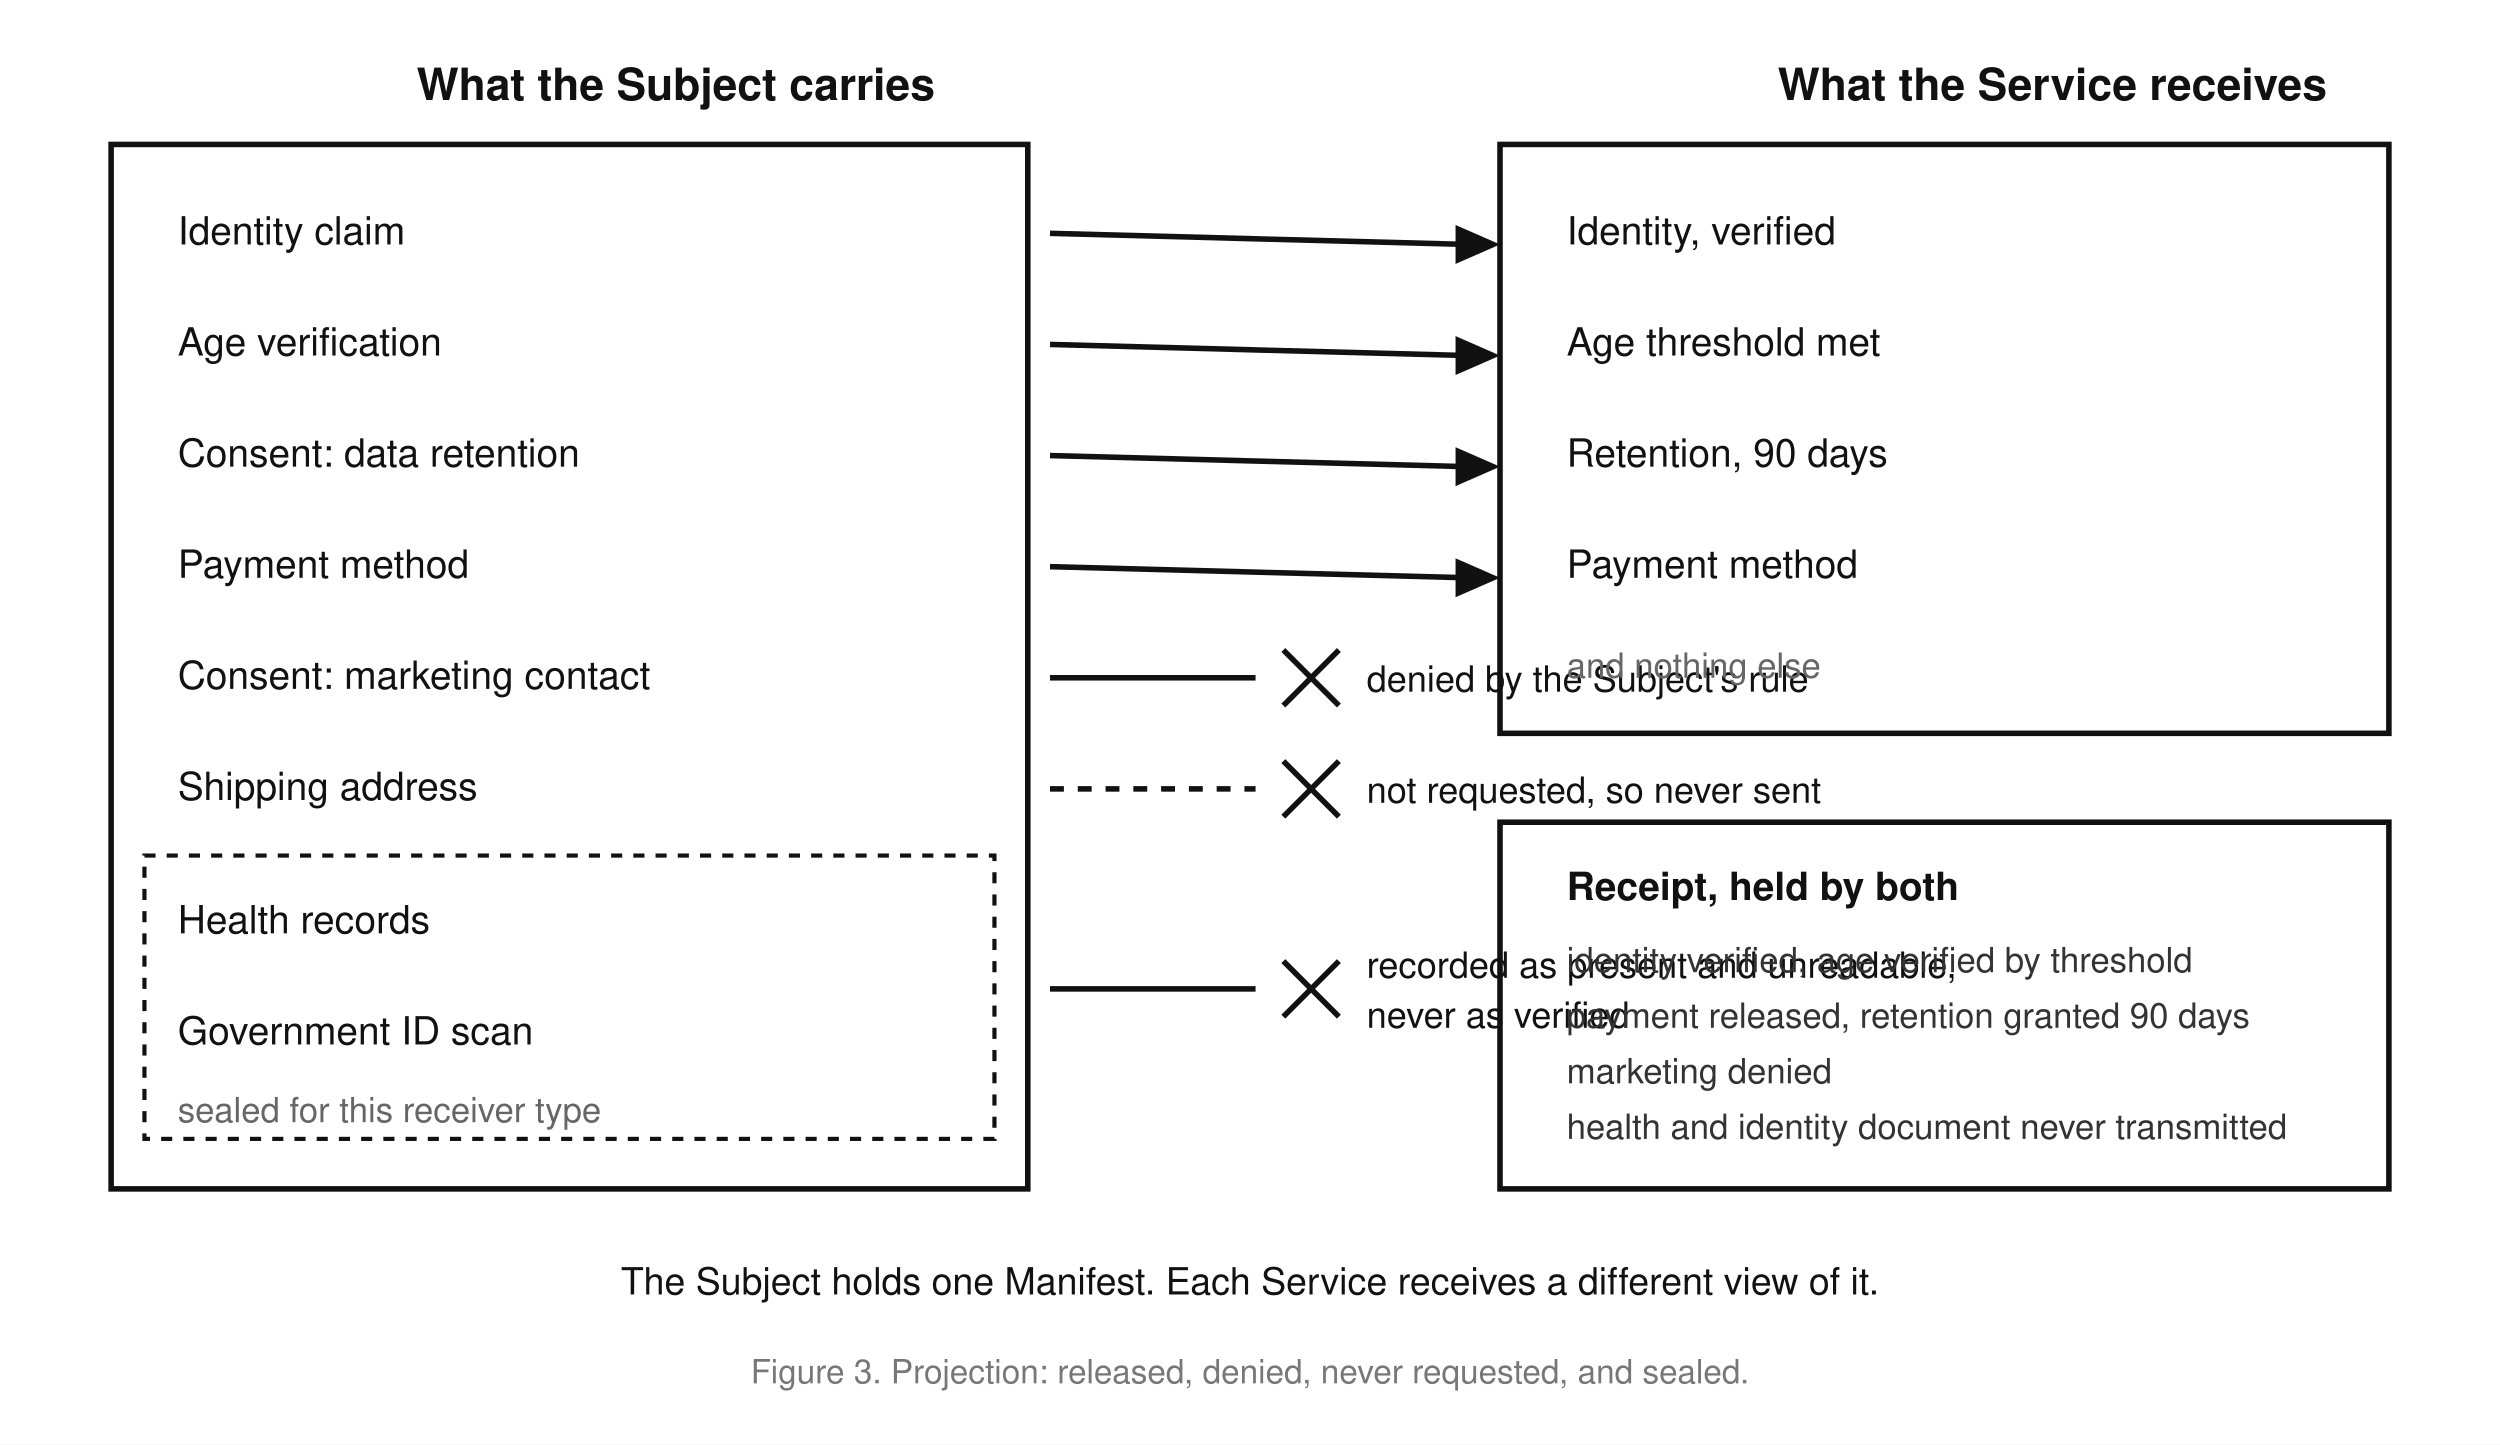
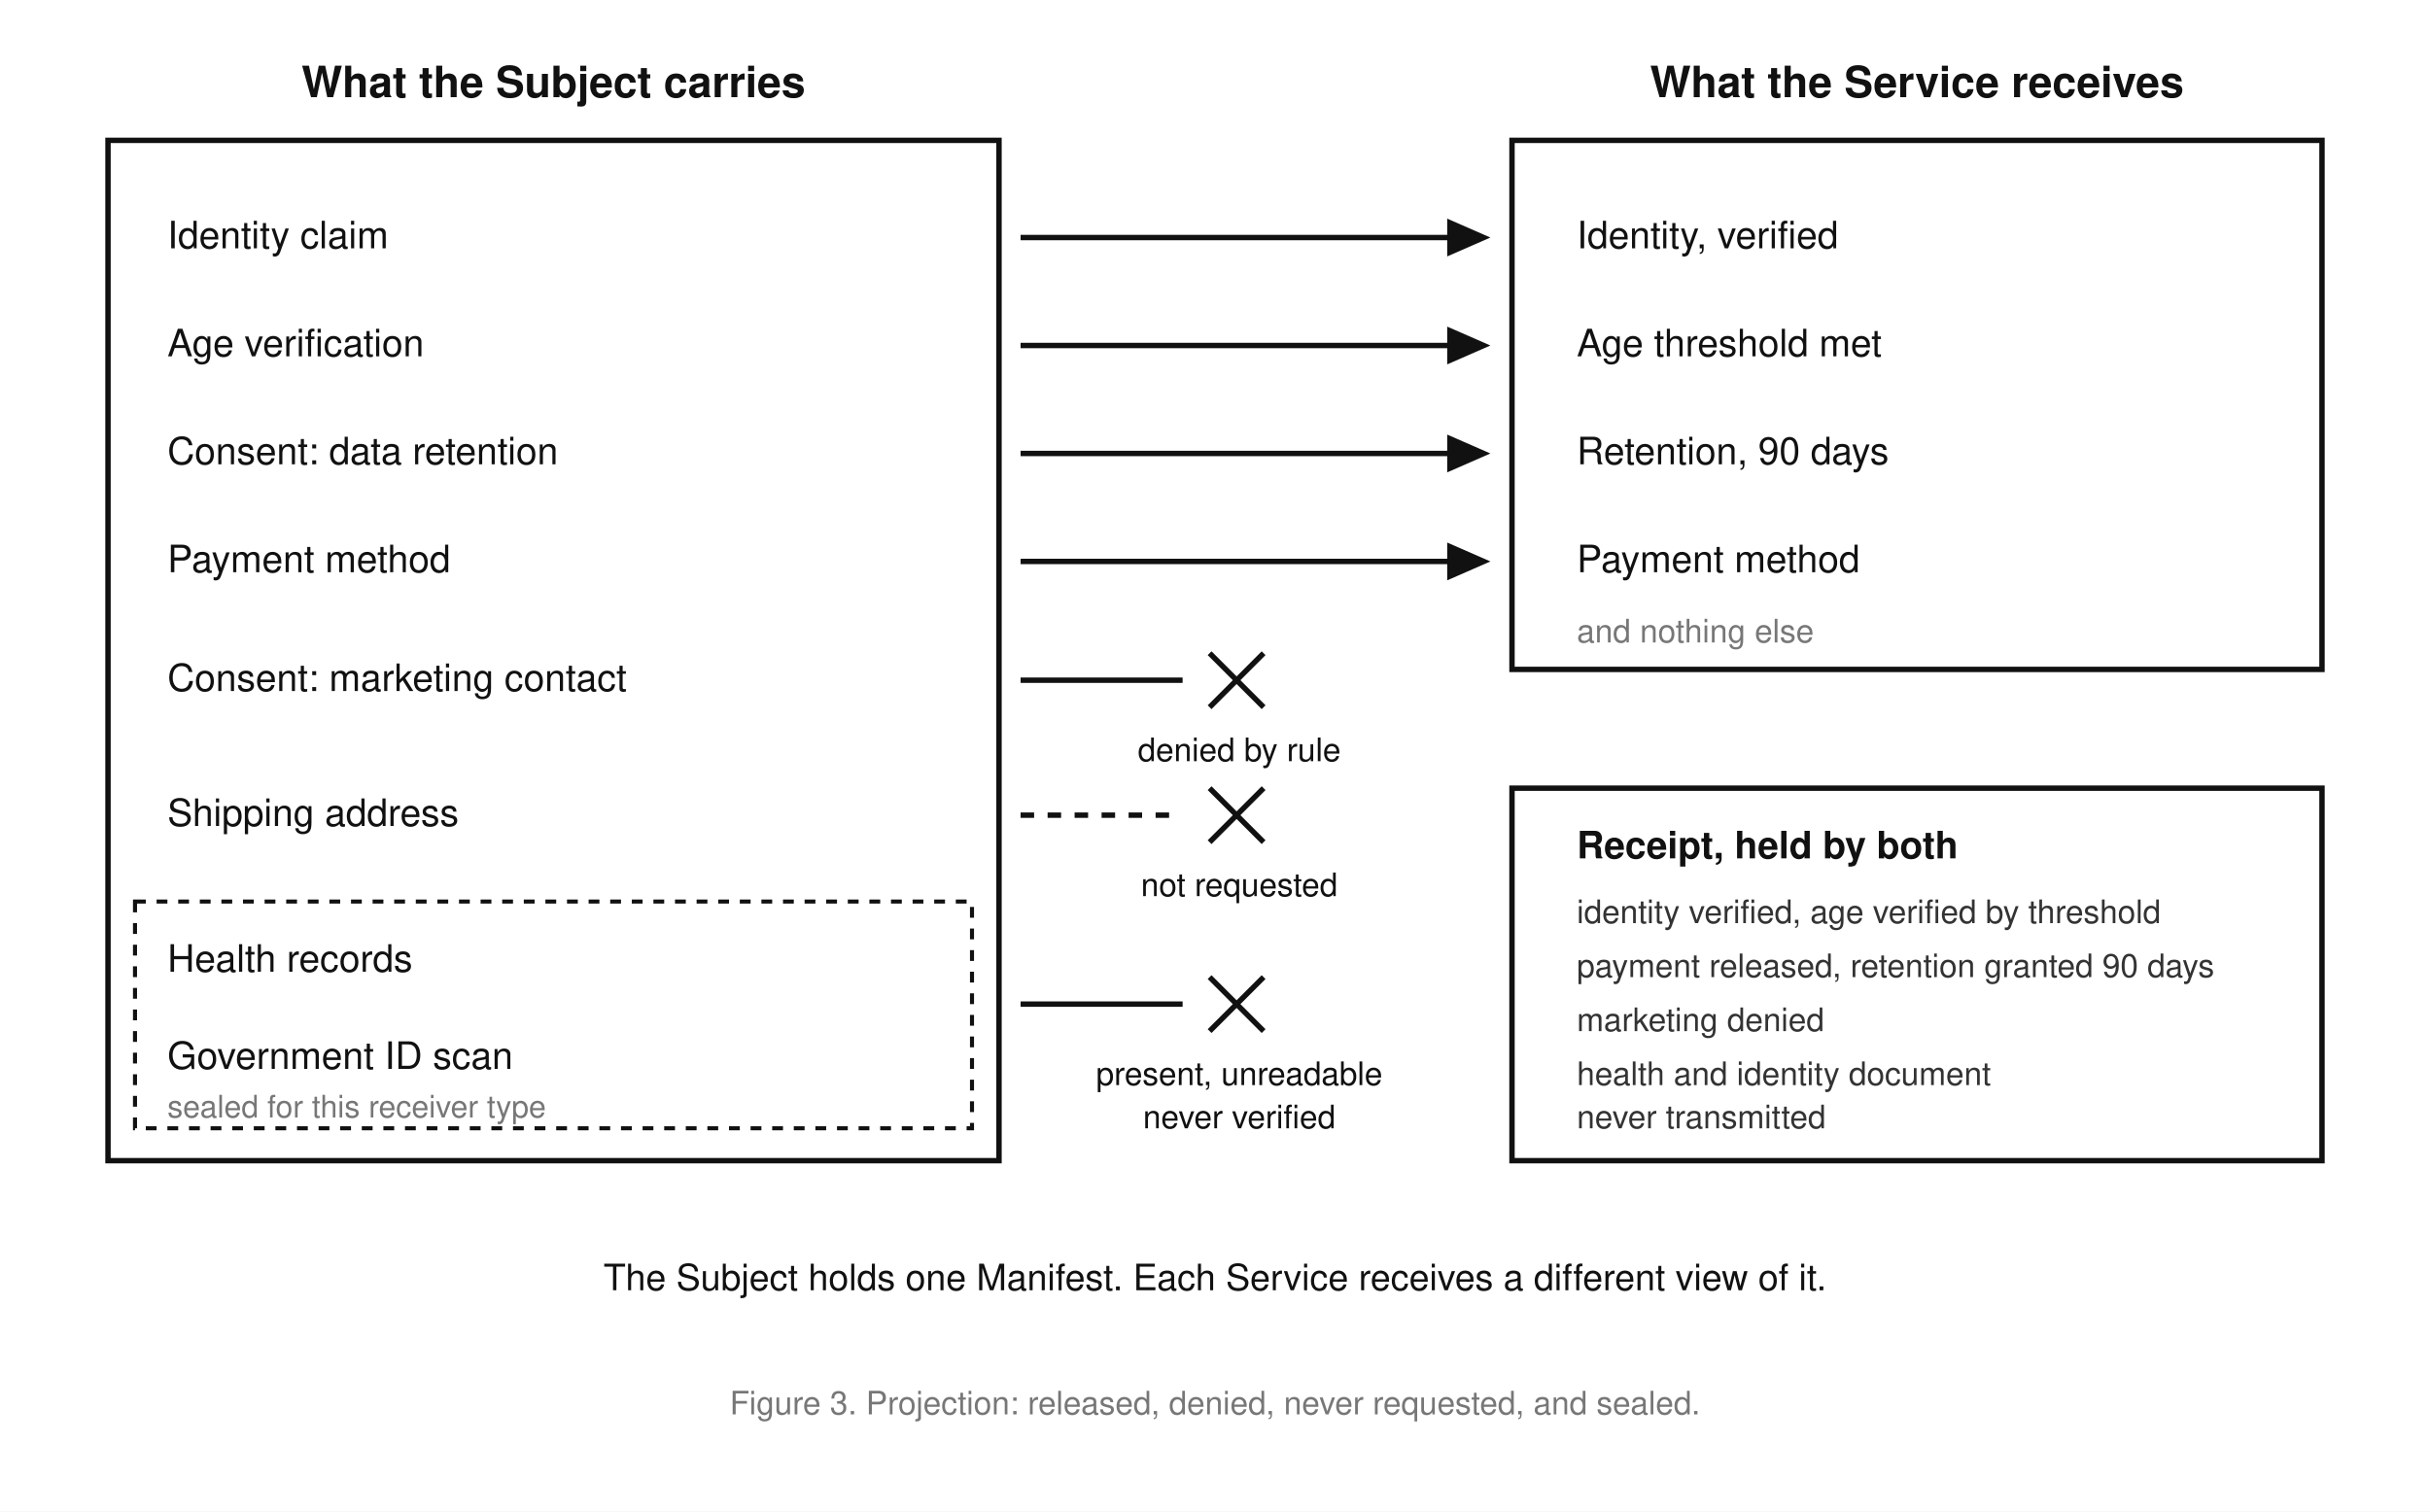
- <svg xmlns="http://www.w3.org/2000/svg" viewBox="0 0 900 520" width="900" height="520" font-family="Helvetica, Arial, sans-serif">
-   <rect width="900" height="520" fill="#ffffff" />
-   <text x="150" y="36" font-size="16" font-weight="bold" fill="#111">What the Subject carries</text>
-   <text x="640" y="36" font-size="16" font-weight="bold" fill="#111">What the Service receives</text>
-   <rect x="40" y="52" width="330" height="376" fill="none" stroke="#111" stroke-width="2" />
-   <rect x="540" y="52" width="320" height="212" fill="none" stroke="#111" stroke-width="2" />
+ <svg xmlns="http://www.w3.org/2000/svg" viewBox="0 0 900 560" width="900" height="560" font-family="Helvetica, Arial, sans-serif">
+   <rect width="900" height="560" fill="#ffffff" />
+   <text x="205" y="36" text-anchor="middle" font-size="16" font-weight="bold" fill="#111">What the Subject carries</text>
+   <text x="710" y="36" text-anchor="middle" font-size="16" font-weight="bold" fill="#111">What the Service receives</text>
+   <rect x="40" y="52" width="330" height="378" fill="none" stroke="#111" stroke-width="2" />
+   <rect x="560" y="52" width="300" height="196" fill="none" stroke="#111" stroke-width="2" />
  <g font-size="14" fill="#111">
-     <text x="64" y="88">Identity claim</text>
-     <text x="64" y="128">Age verification</text>
-     <text x="64" y="168">Consent: data retention</text>
-     <text x="64" y="208">Payment method</text>
-     <text x="64" y="248">Consent: marketing contact</text>
-     <text x="64" y="288">Shipping address</text>
-     <text x="64" y="336">Health records</text>
-     <text x="64" y="376">Government ID scan</text>
+     <text x="62" y="92">Identity claim</text>
+     <text x="62" y="132">Age verification</text>
+     <text x="62" y="172">Consent: data retention</text>
+     <text x="62" y="212">Payment method</text>
+     <text x="62" y="256">Consent: marketing contact</text>
+     <text x="62" y="306">Shipping address</text>
+     <text x="62" y="360">Health records</text>
+     <text x="62" y="396">Government ID scan</text>
  </g>
+   <rect x="50" y="334" width="310" height="84" fill="none" stroke="#111" stroke-width="1.5" stroke-dasharray="4 4" />
+   <text x="62" y="414" font-size="11.5" fill="#777">sealed for this receiver type</text>
  <g stroke="#111" stroke-width="2" fill="none">
-     <line x1="378" y1="84" x2="528" y2="88" />
-     <polygon points="540,88 524,81 524,95" fill="#111" stroke="none" />
-     <line x1="378" y1="124" x2="528" y2="128" />
-     <polygon points="540,128 524,121 524,135" fill="#111" stroke="none" />
-     <line x1="378" y1="164" x2="528" y2="168" />
-     <polygon points="540,168 524,161 524,175" fill="#111" stroke="none" />
-     <line x1="378" y1="204" x2="528" y2="208" />
-     <polygon points="540,208 524,201 524,215" fill="#111" stroke="none" />
+     <line x1="378" y1="88" x2="540" y2="88" />
+     <polygon points="552,88 536,81 536,95" fill="#111" stroke="none" />
+     <line x1="378" y1="128" x2="540" y2="128" />
+     <polygon points="552,128 536,121 536,135" fill="#111" stroke="none" />
+     <line x1="378" y1="168" x2="540" y2="168" />
+     <polygon points="552,168 536,161 536,175" fill="#111" stroke="none" />
+     <line x1="378" y1="208" x2="540" y2="208" />
+     <polygon points="552,208 536,201 536,215" fill="#111" stroke="none" />
  </g>
  <g stroke="#111" stroke-width="2">
-     <line x1="378" y1="244" x2="452" y2="244" />
-     <line x1="462" y1="234" x2="482" y2="254" />
-     <line x1="482" y1="234" x2="462" y2="254" />
+     <line x1="378" y1="252" x2="438" y2="252" />
+     <line x1="448" y1="242" x2="468" y2="262" />
+     <line x1="468" y1="242" x2="448" y2="262" />
  </g>
-   <text x="492" y="249" font-size="13" fill="#111">denied by the Subject's rule</text>
-   <g stroke="#111" stroke-width="2" stroke-dasharray="5 5">
-     <line x1="378" y1="284" x2="452" y2="284" />
+   <text x="459" y="282" text-anchor="middle" font-size="12" fill="#111">denied by rule</text>
+   <g stroke="#111" stroke-width="2" stroke-dasharray="5 5" fill="none">
+     <line x1="378" y1="302" x2="438" y2="302" />
  </g>
  <g stroke="#111" stroke-width="2">
-     <line x1="462" y1="274" x2="482" y2="294" />
-     <line x1="482" y1="274" x2="462" y2="294" />
+     <line x1="448" y1="292" x2="468" y2="312" />
+     <line x1="468" y1="292" x2="448" y2="312" />
  </g>
-   <text x="492" y="289" font-size="13" fill="#111">not requested, so never sent</text>
-   <rect x="52" y="308" width="306" height="102" fill="none" stroke="#111" stroke-width="1.5" stroke-dasharray="4 4" />
-   <text x="64" y="404" font-size="12.5" fill="#666">sealed for this receiver type</text>
+   <text x="459" y="332" text-anchor="middle" font-size="12" fill="#111">not requested</text>
  <g stroke="#111" stroke-width="2">
-     <line x1="378" y1="356" x2="452" y2="356" />
-     <line x1="462" y1="346" x2="482" y2="366" />
-     <line x1="482" y1="346" x2="462" y2="366" />
+     <line x1="378" y1="372" x2="438" y2="372" />
+     <line x1="448" y1="362" x2="468" y2="382" />
+     <line x1="468" y1="362" x2="448" y2="382" />
  </g>
-   <text x="492" y="352" font-size="13" fill="#111">recorded as present and unreadable,</text>
-   <text x="492" y="370" font-size="13" fill="#111">never as verified</text>
+   <text x="459" y="402" text-anchor="middle" font-size="12" fill="#111">present, unreadable</text>
+   <text x="459" y="418" text-anchor="middle" font-size="12" fill="#111">never verified</text>
  <g font-size="14" fill="#111">
-     <text x="564" y="88">Identity, verified</text>
-     <text x="564" y="128">Age threshold met</text>
-     <text x="564" y="168">Retention, 90 days</text>
-     <text x="564" y="208">Payment method</text>
+     <text x="584" y="92">Identity, verified</text>
+     <text x="584" y="132">Age threshold met</text>
+     <text x="584" y="172">Retention, 90 days</text>
+     <text x="584" y="212">Payment method</text>
  </g>
-   <text x="564" y="244" font-size="12.5" fill="#666">and nothing else</text>
-   <rect x="540" y="296" width="320" height="132" fill="none" stroke="#111" stroke-width="2" />
-   <text x="564" y="324" font-size="14" font-weight="bold" fill="#111">Receipt, held by both</text>
-   <g font-size="12.5" fill="#333">
-     <text x="564" y="350">identity verified, age verified by threshold</text>
-     <text x="564" y="370">payment released, retention granted 90 days</text>
-     <text x="564" y="390">marketing denied</text>
-     <text x="564" y="410">health and identity document never transmitted</text>
+   <text x="584" y="238" font-size="12" fill="#777">and nothing else</text>
+   <rect x="560" y="292" width="300" height="138" fill="none" stroke="#111" stroke-width="2" />
+   <text x="584" y="318" font-size="14" font-weight="bold" fill="#111">Receipt, held by both</text>
+   <g font-size="12" fill="#333">
+     <text x="584" y="342">identity verified, age verified by threshold</text>
+     <text x="584" y="362">payment released, retention granted 90 days</text>
+     <text x="584" y="382">marketing denied</text>
+     <text x="584" y="402">health and identity document</text>
+     <text x="584" y="418">never transmitted</text>
  </g>
-   <text x="450" y="466" text-anchor="middle" font-size="13.5" fill="#111">The Subject holds one Manifest. Each Service receives a different view of it.</text>
-   <text x="450" y="498" text-anchor="middle" font-size="12" fill="#777">Figure 3. Projection: released, denied, never requested, and sealed.</text>
+   <text x="450" y="478" text-anchor="middle" font-size="13.5" fill="#111">The Subject holds one Manifest. Each Service receives a different view of it.</text>
+   <text x="450" y="524" text-anchor="middle" font-size="12" fill="#777">Figure 3. Projection: released, denied, never requested, and sealed.</text>
</svg>
